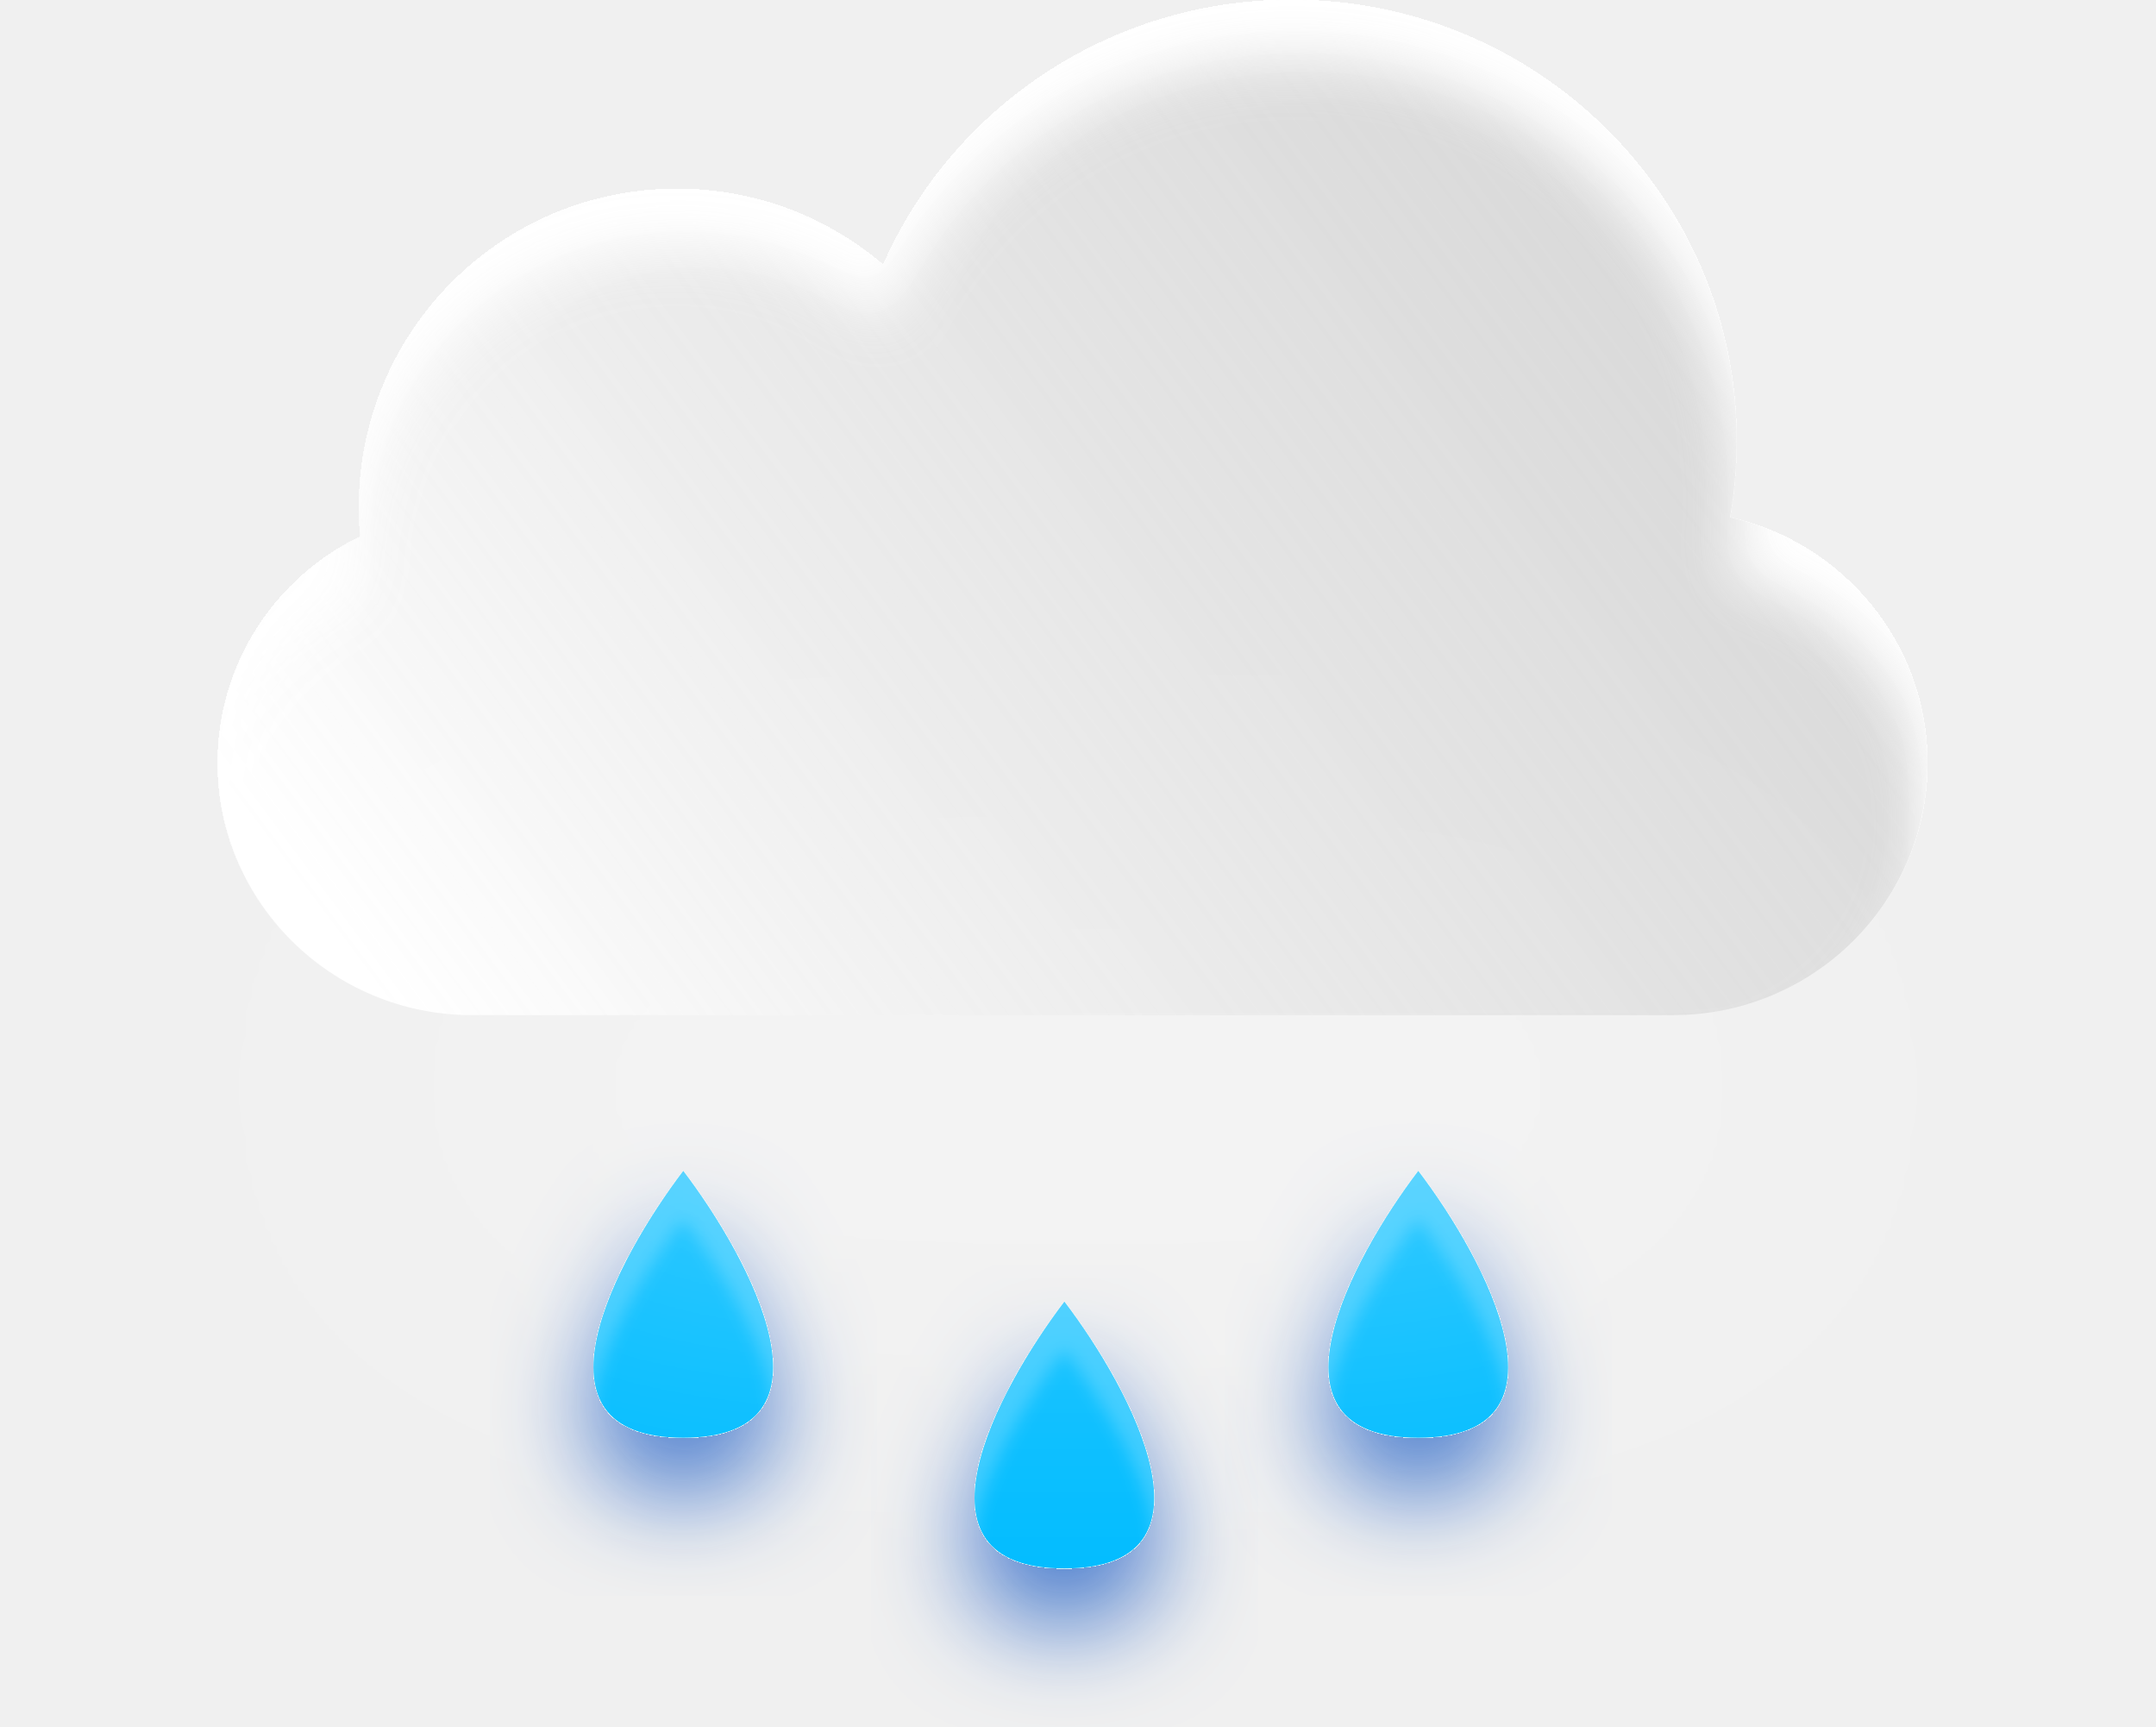
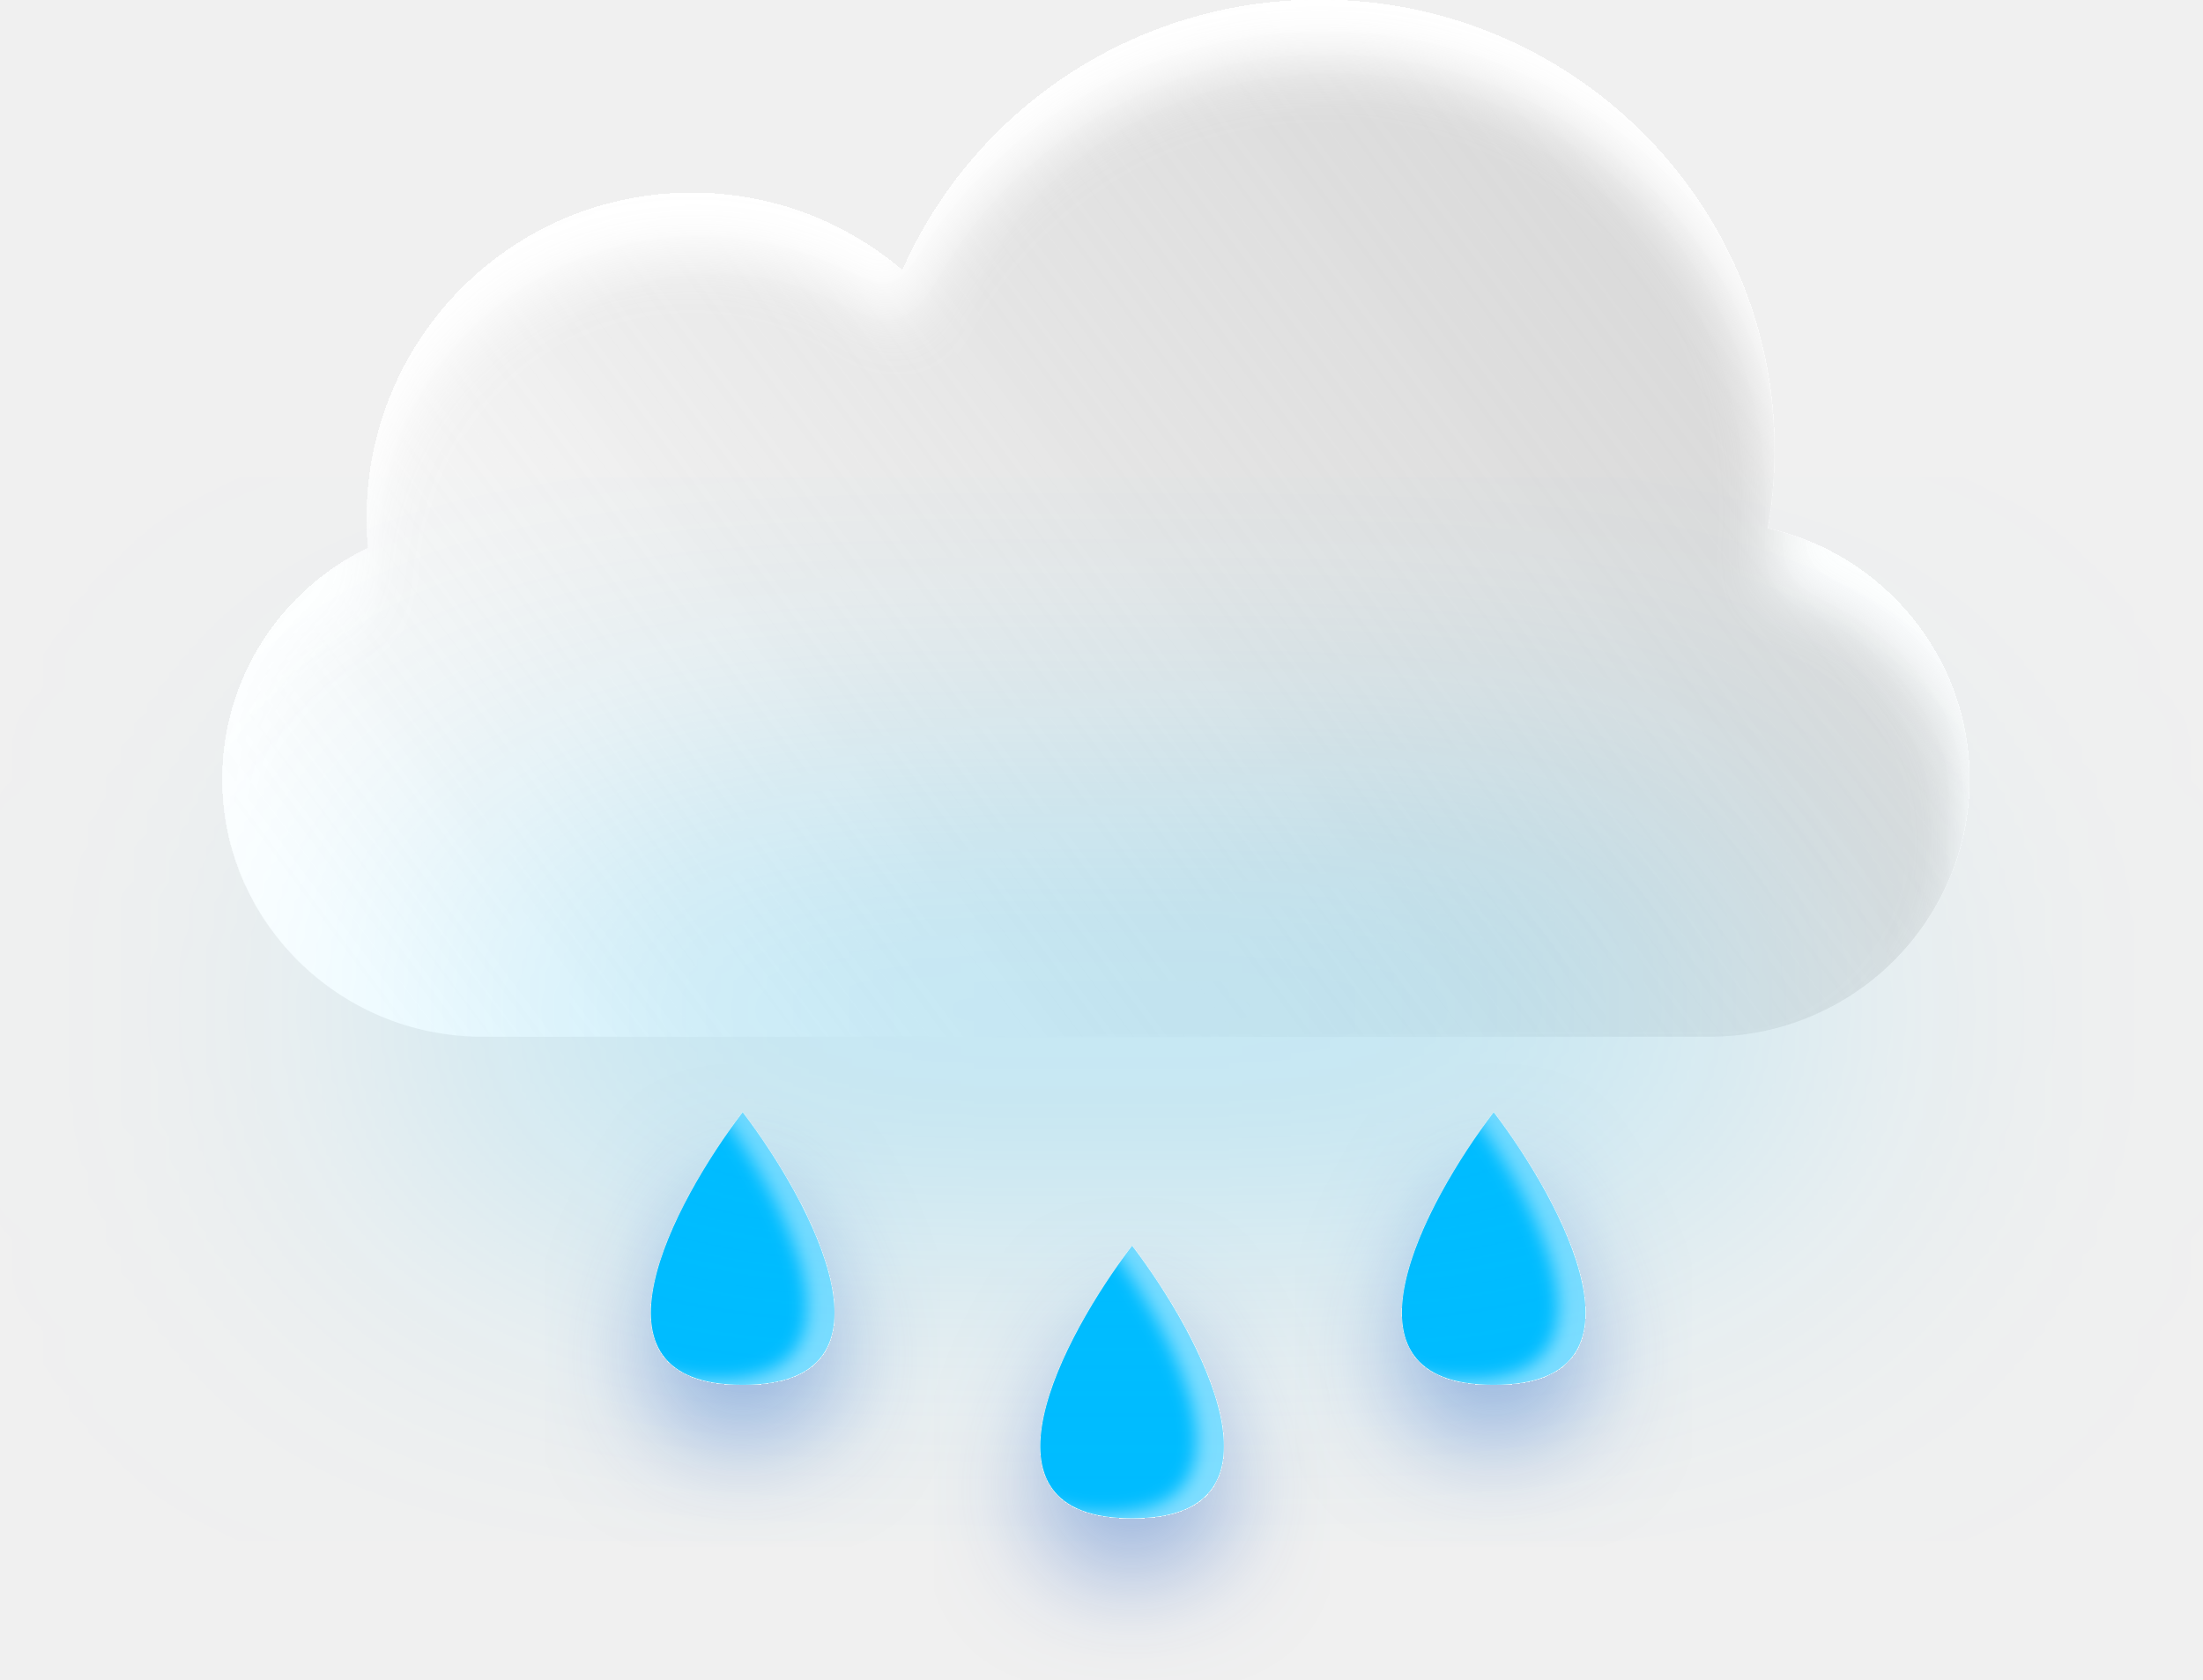
- <svg xmlns="http://www.w3.org/2000/svg" width="396" height="317" viewBox="0 0 396 317" fill="none">
+ <svg xmlns="http://www.w3.org/2000/svg" width="396" height="302" viewBox="0 0 396 302" fill="none">
  <g filter="url(#filter0_di_1_57)">
-     <path d="M125.5 215C113.049 231.333 95.617 264 125.5 264C155.383 264 137.951 231.333 125.5 215Z" fill="#00BCFF" />
+     <path d="M133.5 200C121.049 216.333 103.617 249 133.5 249C163.383 249 145.951 216.333 133.5 200Z" fill="#00BCFF" />
  </g>
  <g filter="url(#filter1_di_1_57)">
-     <path d="M195.5 239C183.049 255.333 165.617 288 195.5 288C225.383 288 207.951 255.333 195.5 239Z" fill="#00BCFF" />
+     <path d="M203.5 224C191.049 240.333 173.617 273 203.5 273C233.383 273 215.951 240.333 203.5 224Z" fill="#00BCFF" />
  </g>
  <g filter="url(#filter2_di_1_57)">
-     <path d="M260.5 215C248.049 231.333 230.617 264 260.5 264C290.383 264 272.951 231.333 260.5 215Z" fill="#00BCFF" />
+     <path d="M268.5 200C256.049 216.333 238.617 249 268.5 249C298.383 249 280.951 216.333 268.5 200Z" fill="#00BCFF" />
  </g>
-   <g opacity="0.6" filter="url(#filter3_f_1_57)">
-     <rect x="78" y="182" width="240" height="35" rx="17.5" fill="white" />
-   </g>
-   <g filter="url(#filter5_i_1_57)">
+   <g filter="url(#filter4_i_1_57)">
    <path d="M317.747 95.008C318.549 90.455 318.967 85.77 318.967 80.989C318.967 36.26 282.369 0 237.223 0C203.661 0 174.823 20.04 162.234 48.701C152.035 39.977 138.801 34.709 124.339 34.709C92.092 34.709 65.95 60.897 65.95 93.201C65.95 95 66.031 96.78 66.19 98.538C50.68 106.065 40 121.858 40 140.124C40 165.683 60.913 186.403 86.711 186.403H307.289C333.087 186.403 354 165.683 354 140.124C354 118.126 338.51 99.713 317.747 95.008Z" fill="url(#paint0_linear_1_57)" />
  </g>
+   <g opacity="0.5" filter="url(#filter5_f_1_57)">
+     <rect x="78" y="164" width="240" height="35" rx="17.5" fill="#00BCFF" />
+   </g>
  <defs>
-     <filter id="filter0_di_1_57" x="90" y="206" width="71" height="87" filterUnits="userSpaceOnUse" color-interpolation-filters="sRGB">
+     <filter id="filter0_di_1_57" x="98" y="191" width="71" height="87" filterUnits="userSpaceOnUse" color-interpolation-filters="sRGB">
      <feFlood flood-opacity="0" result="BackgroundImageFix" />
      <feColorMatrix in="SourceAlpha" type="matrix" values="0 0 0 0 0 0 0 0 0 0 0 0 0 0 0 0 0 0 127 0" result="hardAlpha" />
      <feOffset dy="10" />
      <feGaussianBlur stdDeviation="9.5" />
      <feComposite in2="hardAlpha" operator="out" />
-       <feColorMatrix type="matrix" values="0 0 0 0 0.239 0 0 0 0 0.451 0 0 0 0 0.796 0 0 0 1 0" />
+       <feColorMatrix type="matrix" values="0 0 0 0 0.239 0 0 0 0 0.452 0 0 0 0 0.794 0 0 0 0.5 0" />
      <feBlend mode="normal" in2="BackgroundImageFix" result="effect1_dropShadow_1_57" />
      <feBlend mode="normal" in="SourceGraphic" in2="effect1_dropShadow_1_57" result="shape" />
      <feColorMatrix in="SourceAlpha" type="matrix" values="0 0 0 0 0 0 0 0 0 0 0 0 0 0 0 0 0 0 127 0" result="hardAlpha" />
-       <feOffset dy="9" />
+       <feOffset dx="-5" dy="-1" />
      <feGaussianBlur stdDeviation="1.5" />
      <feComposite in2="hardAlpha" operator="arithmetic" k2="-1" k3="1" />
-       <feColorMatrix type="matrix" values="0 0 0 0 1 0 0 0 0 1 0 0 0 0 1 0 0 0 0.21 0" />
+       <feColorMatrix type="matrix" values="0 0 0 0 1 0 0 0 0 1 0 0 0 0 1 0 0 0 0.5 0" />
      <feBlend mode="normal" in2="shape" result="effect2_innerShadow_1_57" />
    </filter>
-     <filter id="filter1_di_1_57" x="160" y="230" width="71" height="87" filterUnits="userSpaceOnUse" color-interpolation-filters="sRGB">
+     <filter id="filter1_di_1_57" x="168" y="215" width="71" height="87" filterUnits="userSpaceOnUse" color-interpolation-filters="sRGB">
      <feFlood flood-opacity="0" result="BackgroundImageFix" />
      <feColorMatrix in="SourceAlpha" type="matrix" values="0 0 0 0 0 0 0 0 0 0 0 0 0 0 0 0 0 0 127 0" result="hardAlpha" />
      <feOffset dy="10" />
      <feGaussianBlur stdDeviation="9.5" />
      <feComposite in2="hardAlpha" operator="out" />
-       <feColorMatrix type="matrix" values="0 0 0 0 0.239 0 0 0 0 0.451 0 0 0 0 0.796 0 0 0 1 0" />
+       <feColorMatrix type="matrix" values="0 0 0 0 0.239 0 0 0 0 0.452 0 0 0 0 0.794 0 0 0 0.5 0" />
      <feBlend mode="normal" in2="BackgroundImageFix" result="effect1_dropShadow_1_57" />
      <feBlend mode="normal" in="SourceGraphic" in2="effect1_dropShadow_1_57" result="shape" />
      <feColorMatrix in="SourceAlpha" type="matrix" values="0 0 0 0 0 0 0 0 0 0 0 0 0 0 0 0 0 0 127 0" result="hardAlpha" />
-       <feOffset dy="9" />
+       <feOffset dx="-5" dy="-1" />
      <feGaussianBlur stdDeviation="1.5" />
      <feComposite in2="hardAlpha" operator="arithmetic" k2="-1" k3="1" />
-       <feColorMatrix type="matrix" values="0 0 0 0 1 0 0 0 0 1 0 0 0 0 1 0 0 0 0.21 0" />
+       <feColorMatrix type="matrix" values="0 0 0 0 1 0 0 0 0 1 0 0 0 0 1 0 0 0 0.5 0" />
      <feBlend mode="normal" in2="shape" result="effect2_innerShadow_1_57" />
    </filter>
-     <filter id="filter2_di_1_57" x="225" y="206" width="71" height="87" filterUnits="userSpaceOnUse" color-interpolation-filters="sRGB">
+     <filter id="filter2_di_1_57" x="233" y="191" width="71" height="87" filterUnits="userSpaceOnUse" color-interpolation-filters="sRGB">
      <feFlood flood-opacity="0" result="BackgroundImageFix" />
      <feColorMatrix in="SourceAlpha" type="matrix" values="0 0 0 0 0 0 0 0 0 0 0 0 0 0 0 0 0 0 127 0" result="hardAlpha" />
      <feOffset dy="10" />
      <feGaussianBlur stdDeviation="9.5" />
      <feComposite in2="hardAlpha" operator="out" />
-       <feColorMatrix type="matrix" values="0 0 0 0 0.239 0 0 0 0 0.452 0 0 0 0 0.794 0 0 0 1 0" />
+       <feColorMatrix type="matrix" values="0 0 0 0 0.239 0 0 0 0 0.452 0 0 0 0 0.794 0 0 0 0.5 0" />
      <feBlend mode="normal" in2="BackgroundImageFix" result="effect1_dropShadow_1_57" />
      <feBlend mode="normal" in="SourceGraphic" in2="effect1_dropShadow_1_57" result="shape" />
      <feColorMatrix in="SourceAlpha" type="matrix" values="0 0 0 0 0 0 0 0 0 0 0 0 0 0 0 0 0 0 127 0" result="hardAlpha" />
-       <feOffset dy="9" />
+       <feOffset dx="-5" dy="-1" />
      <feGaussianBlur stdDeviation="1.5" />
      <feComposite in2="hardAlpha" operator="arithmetic" k2="-1" k3="1" />
-       <feColorMatrix type="matrix" values="0 0 0 0 1 0 0 0 0 1 0 0 0 0 1 0 0 0 0.21 0" />
+       <feColorMatrix type="matrix" values="0 0 0 0 1 0 0 0 0 1 0 0 0 0 1 0 0 0 0.5 0" />
      <feBlend mode="normal" in2="shape" result="effect2_innerShadow_1_57" />
    </filter>
-     <filter id="filter3_f_1_57" x="-100" y="-100" width="596" height="517" filterUnits="userSpaceOnUse">
-       <feFlood flood-opacity="0" result="BackgroundImageFix" />
-       <feBlend mode="normal" in="SourceGraphic" in2="BackgroundImageFix" result="shape" />
-       <feGaussianBlur stdDeviation="39" result="effect1_foregroundBlur_1_57" />
-     </filter>
-     <filter id="filter5_i_1_57" x="40" y="0" width="314" height="196.403" filterUnits="userSpaceOnUse" color-interpolation-filters="sRGB">
+     <filter id="filter4_i_1_57" x="40" y="0" width="314" height="196.403" filterUnits="userSpaceOnUse" color-interpolation-filters="sRGB">
      <feFlood flood-opacity="0" result="BackgroundImageFix" />
      <feBlend mode="normal" in="SourceGraphic" in2="BackgroundImageFix" result="shape" />
      <feColorMatrix in="SourceAlpha" type="matrix" values="0 0 0 0 0 0 0 0 0 0 0 0 0 0 0 0 0 0 127 0" result="hardAlpha" />
      <feOffset dy="11" />
      <feGaussianBlur stdDeviation="5" />
      <feComposite in2="hardAlpha" operator="arithmetic" k2="-1" k3="1" />
      <feColorMatrix type="matrix" values="0 0 0 0 1 0 0 0 0 1 0 0 0 0 1 0 0 0 1 0" />
      <feBlend mode="normal" in2="shape" result="effect1_innerShadow_1_57" />
    </filter>
+     <filter id="filter5_f_1_57" x="0" y="86" width="396" height="191" filterUnits="userSpaceOnUse" color-interpolation-filters="sRGB">
+       <feFlood flood-opacity="0" result="BackgroundImageFix" />
+       <feBlend mode="normal" in="SourceGraphic" in2="BackgroundImageFix" result="shape" />
+       <feGaussianBlur stdDeviation="39" result="effect1_foregroundBlur_1_57" />
+     </filter>
    <linearGradient id="paint0_linear_1_57" x1="59.972" y1="169.76" x2="376.746" y2="-67.127" gradientUnits="userSpaceOnUse">
      <stop stop-color="white" />
      <stop offset="1" stop-color="#BBBBBB" stop-opacity="0.58" />
    </linearGradient>
  </defs>
</svg>
